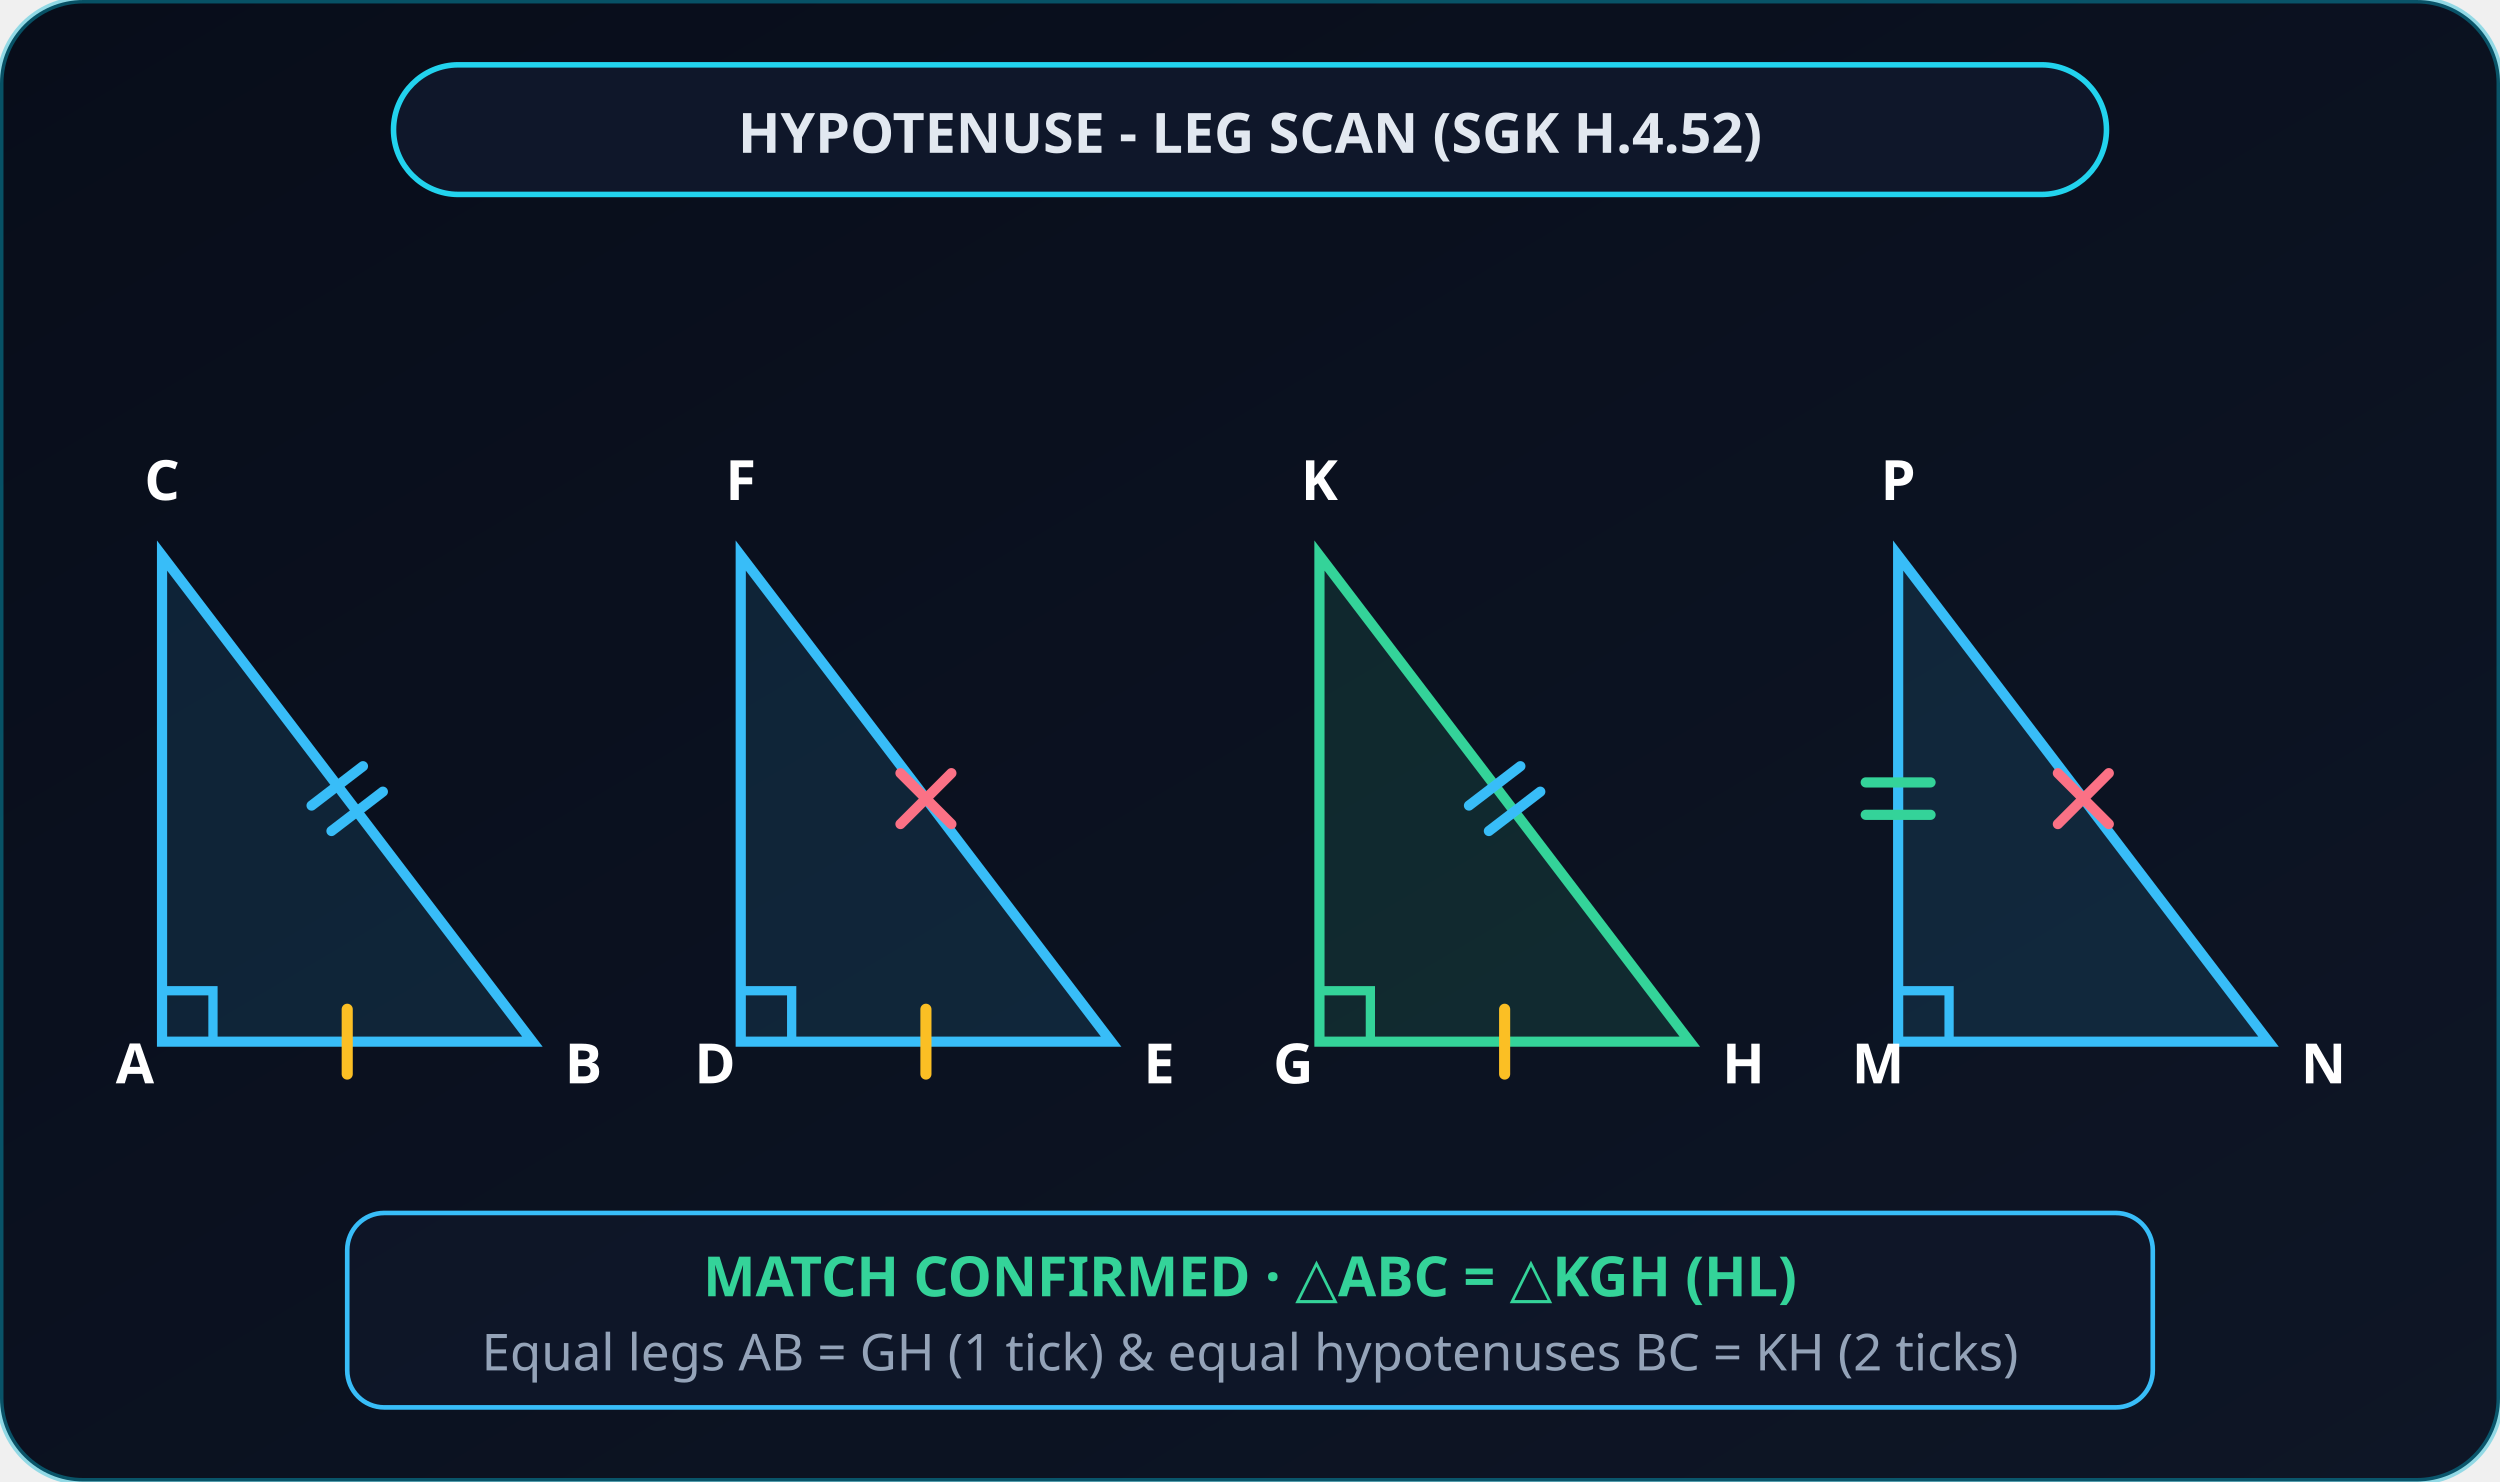
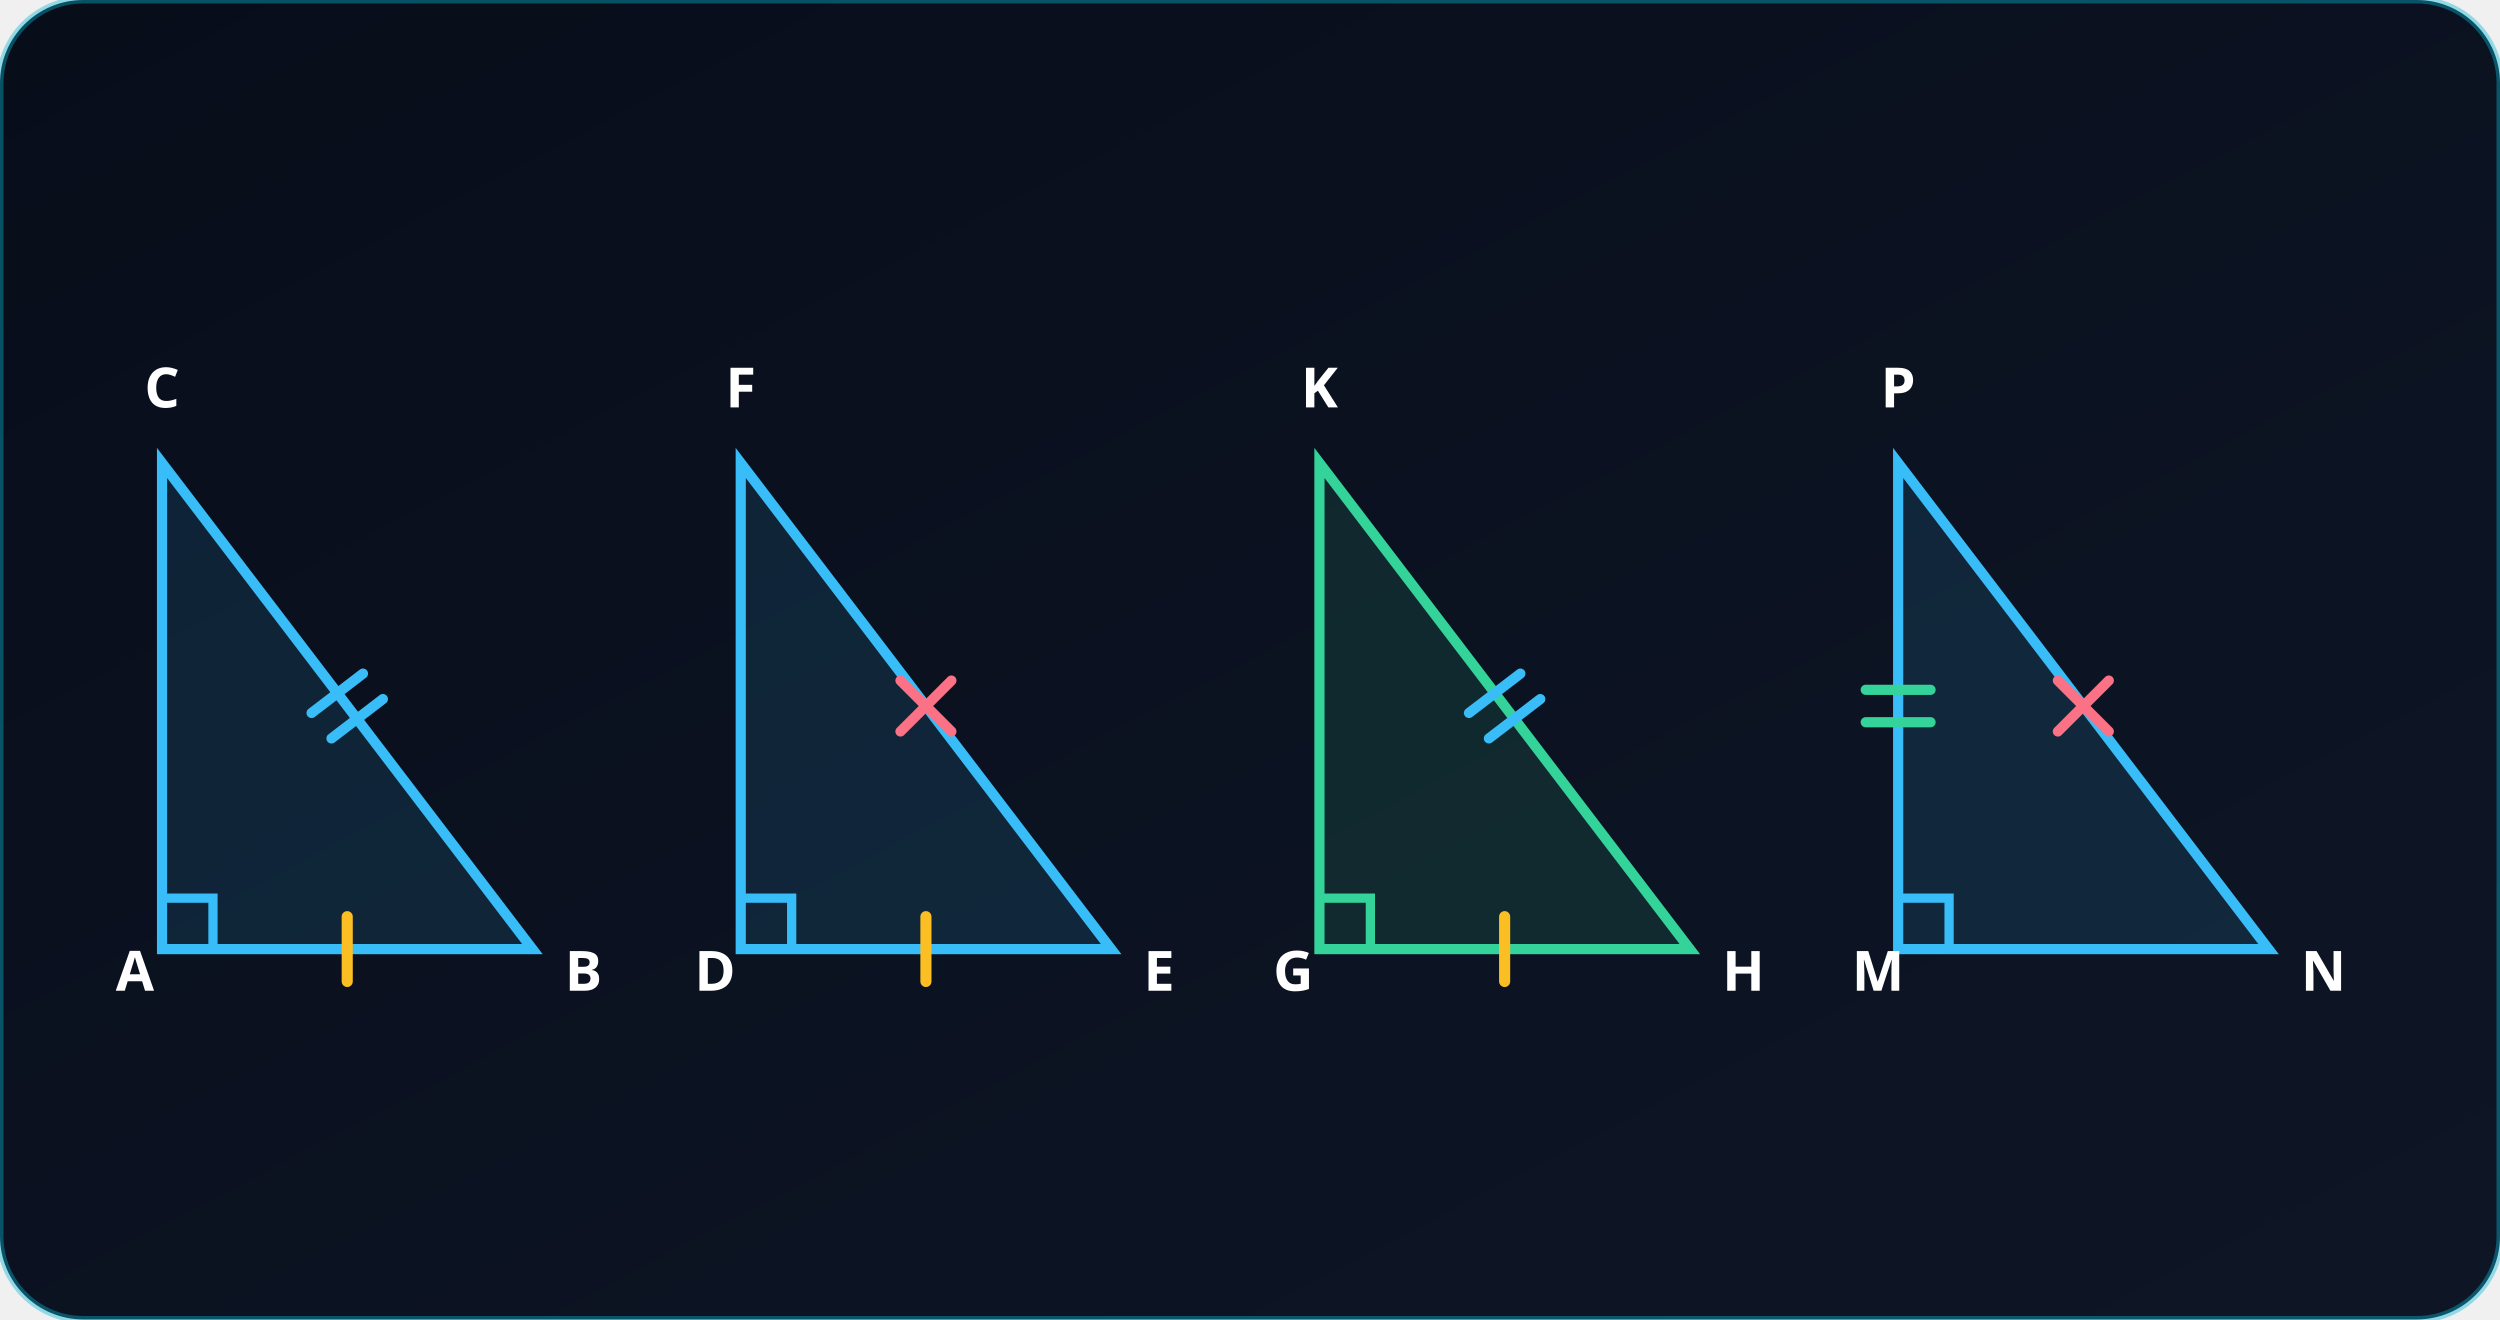
- <svg xmlns="http://www.w3.org/2000/svg" viewBox="0 0 540 320" width="100%" height="280" role="img" aria-labelledby="title desc">
+ <svg xmlns="http://www.w3.org/2000/svg" viewBox="0 0 540 285" width="100%" height="280" role="img" aria-labelledby="title desc">
  <defs>
    <linearGradient id="bgGrad" x1="0%" y1="0%" x2="100%" y2="100%">
      <stop offset="0%" stop-color="#080D1A" />
      <stop offset="100%" stop-color="#0E1626" />
    </linearGradient>
    <filter id="neonGlow" x="-20%" y="-20%" width="140%" height="140%">
      <feGaussianBlur stdDeviation="3" result="blur" />
      <feMerge>
        <feMergeNode in="blur" />
        <feMergeNode in="SourceGraphic" />
      </feMerge>
    </filter>
  </defs>
-   <rect width="540" height="320" rx="18" fill="url(#bgGrad)" stroke="#06B6D4" stroke-width="1.5" stroke-opacity="0.4" />
-   <rect x="85" y="14" width="370" height="28" rx="14" fill="#0F172A" stroke="#22D3EE" stroke-width="1.2" />
-   <text x="270" y="33" fill="#E2E8F0" font-family="system-ui" font-size="12" font-weight="bold" text-anchor="middle">HYPOTENUSE - LEG SCAN (SGK H.4.52)</text>
-   <path d="M 46.0 225.0 L 46.0 214.0 L 35.0 214.0" fill="none" stroke="#38BDF8" stroke-width="2" />
-   <polygon points="35,225 115,225 35,120" fill="rgba(56,189,248,0.12)" stroke="#38BDF8" stroke-width="2.2" />
-   <line x1="75.0" y1="218.0" x2="75.0" y2="232.0" stroke="#FBBF24" stroke-width="2.4" stroke-linecap="round" />
-   <line x1="71.6" y1="179.5" x2="82.7" y2="171.0" stroke="#38BDF8" stroke-width="2.2" stroke-linecap="round" />
-   <line x1="67.3" y1="174.0" x2="78.4" y2="165.5" stroke="#38BDF8" stroke-width="2.2" stroke-linecap="round" />
-   <text x="25" y="234" fill="#FFF" font-family="system-ui" font-size="12" font-weight="bold">A</text>
-   <text x="122" y="234" fill="#FFF" font-family="system-ui" font-size="12" font-weight="bold">B</text>
-   <text x="35" y="108" fill="#FFF" font-family="system-ui" font-size="12" font-weight="bold" text-anchor="middle">C</text>
-   <path d="M 171.0 225.0 L 171.0 214.0 L 160.0 214.0" fill="none" stroke="#38BDF8" stroke-width="2" />
-   <polygon points="160,225 240,225 160,120" fill="rgba(56,189,248,0.12)" stroke="#38BDF8" stroke-width="2.2" />
-   <line x1="200.0" y1="218.0" x2="200.0" y2="232.0" stroke="#FBBF24" stroke-width="2.4" stroke-linecap="round" />
-   <line x1="194.5" y1="167.0" x2="205.5" y2="178.0" stroke="#FB7185" stroke-width="2.2" stroke-linecap="round" />
-   <line x1="194.5" y1="178.0" x2="205.5" y2="167.0" stroke="#FB7185" stroke-width="2.2" stroke-linecap="round" />
-   <text x="150" y="234" fill="#FFF" font-family="system-ui" font-size="12" font-weight="bold">D</text>
-   <text x="247" y="234" fill="#FFF" font-family="system-ui" font-size="12" font-weight="bold">E</text>
-   <text x="160" y="108" fill="#FFF" font-family="system-ui" font-size="12" font-weight="bold" text-anchor="middle">F</text>
-   <path d="M 296.0 225.0 L 296.0 214.0 L 285.0 214.0" fill="none" stroke="#34D399" stroke-width="2" />
-   <polygon points="285,225 365,225 285,120" fill="rgba(52,211,153,0.12)" stroke="#34D399" stroke-width="2.2" />
-   <line x1="325.0" y1="218.0" x2="325.0" y2="232.0" stroke="#FBBF24" stroke-width="2.4" stroke-linecap="round" />
-   <line x1="321.6" y1="179.5" x2="332.7" y2="171.0" stroke="#38BDF8" stroke-width="2.2" stroke-linecap="round" />
-   <line x1="317.3" y1="174.0" x2="328.4" y2="165.5" stroke="#38BDF8" stroke-width="2.2" stroke-linecap="round" />
-   <text x="275" y="234" fill="#FFF" font-family="system-ui" font-size="12" font-weight="bold">G</text>
-   <text x="372" y="234" fill="#FFF" font-family="system-ui" font-size="12" font-weight="bold">H</text>
-   <text x="285" y="108" fill="#FFF" font-family="system-ui" font-size="12" font-weight="bold" text-anchor="middle">K</text>
-   <path d="M 421.0 225.0 L 421.0 214.0 L 410.0 214.0" fill="none" stroke="#38BDF8" stroke-width="2" />
-   <polygon points="410,225 490,225 410,120" fill="rgba(56,189,248,0.12)" stroke="#38BDF8" stroke-width="2.2" />
-   <line x1="403.0" y1="176.0" x2="417.0" y2="176.0" stroke="#34D399" stroke-width="2.2" stroke-linecap="round" />
-   <line x1="403.0" y1="169.0" x2="417.0" y2="169.0" stroke="#34D399" stroke-width="2.2" stroke-linecap="round" />
-   <line x1="444.5" y1="167.0" x2="455.5" y2="178.0" stroke="#FB7185" stroke-width="2.2" stroke-linecap="round" />
-   <line x1="444.5" y1="178.0" x2="455.5" y2="167.0" stroke="#FB7185" stroke-width="2.2" stroke-linecap="round" />
-   <text x="400" y="234" fill="#FFF" font-family="system-ui" font-size="12" font-weight="bold">M</text>
-   <text x="497" y="234" fill="#FFF" font-family="system-ui" font-size="12" font-weight="bold">N</text>
-   <text x="410" y="108" fill="#FFF" font-family="system-ui" font-size="12" font-weight="bold" text-anchor="middle">P</text>
-   <rect x="75" y="262" width="390" height="42" rx="8" fill="rgba(15,23,42,0.8)" stroke="#38BDF8" stroke-width="1" />
-   <text x="270" y="280" fill="#34D399" font-family="system-ui" font-size="12" font-weight="bold" text-anchor="middle">MATCH CONFIRMED · △ABC = △KGH (HL)</text>
-   <text x="270" y="296" fill="#94A3B8" font-family="system-ui" font-size="11" text-anchor="middle">Equal legs AB = GH (1 tick) &amp; equal hypotenuses BC = KH (2 ticks)</text>
+   <rect width="540" height="285" rx="18" fill="url(#bgGrad)" stroke="#06B6D4" stroke-width="1.5" stroke-opacity="0.4" />
+   <g transform="translate(0, -20)">
+     <path d="M 46.0 225.0 L 46.0 214.0 L 35.0 214.0" fill="none" stroke="#38BDF8" stroke-width="2" />
+     <polygon points="35,225 115,225 35,120" fill="rgba(56,189,248,0.12)" stroke="#38BDF8" stroke-width="2.2" />
+     <line x1="75.0" y1="218.0" x2="75.0" y2="232.0" stroke="#FBBF24" stroke-width="2.4" stroke-linecap="round" />
+     <line x1="71.6" y1="179.5" x2="82.7" y2="171.0" stroke="#38BDF8" stroke-width="2.2" stroke-linecap="round" />
+     <line x1="67.3" y1="174.0" x2="78.4" y2="165.5" stroke="#38BDF8" stroke-width="2.2" stroke-linecap="round" />
+     <text x="25" y="234" fill="#FFF" font-family="system-ui" font-size="12" font-weight="bold">A</text>
+     <text x="122" y="234" fill="#FFF" font-family="system-ui" font-size="12" font-weight="bold">B</text>
+     <text x="35" y="108" fill="#FFF" font-family="system-ui" font-size="12" font-weight="bold" text-anchor="middle">C</text>
+     <path d="M 171.0 225.0 L 171.0 214.0 L 160.0 214.0" fill="none" stroke="#38BDF8" stroke-width="2" />
+     <polygon points="160,225 240,225 160,120" fill="rgba(56,189,248,0.12)" stroke="#38BDF8" stroke-width="2.2" />
+     <line x1="200.0" y1="218.0" x2="200.0" y2="232.0" stroke="#FBBF24" stroke-width="2.4" stroke-linecap="round" />
+     <line x1="194.5" y1="167.0" x2="205.5" y2="178.0" stroke="#FB7185" stroke-width="2.2" stroke-linecap="round" />
+     <line x1="194.5" y1="178.0" x2="205.5" y2="167.0" stroke="#FB7185" stroke-width="2.2" stroke-linecap="round" />
+     <text x="150" y="234" fill="#FFF" font-family="system-ui" font-size="12" font-weight="bold">D</text>
+     <text x="247" y="234" fill="#FFF" font-family="system-ui" font-size="12" font-weight="bold">E</text>
+     <text x="160" y="108" fill="#FFF" font-family="system-ui" font-size="12" font-weight="bold" text-anchor="middle">F</text>
+     <path d="M 296.0 225.0 L 296.0 214.0 L 285.0 214.0" fill="none" stroke="#34D399" stroke-width="2" />
+     <polygon points="285,225 365,225 285,120" fill="rgba(52,211,153,0.12)" stroke="#34D399" stroke-width="2.2" />
+     <line x1="325.0" y1="218.0" x2="325.0" y2="232.0" stroke="#FBBF24" stroke-width="2.4" stroke-linecap="round" />
+     <line x1="321.6" y1="179.5" x2="332.7" y2="171.0" stroke="#38BDF8" stroke-width="2.2" stroke-linecap="round" />
+     <line x1="317.3" y1="174.0" x2="328.4" y2="165.5" stroke="#38BDF8" stroke-width="2.2" stroke-linecap="round" />
+     <text x="275" y="234" fill="#FFF" font-family="system-ui" font-size="12" font-weight="bold">G</text>
+     <text x="372" y="234" fill="#FFF" font-family="system-ui" font-size="12" font-weight="bold">H</text>
+     <text x="285" y="108" fill="#FFF" font-family="system-ui" font-size="12" font-weight="bold" text-anchor="middle">K</text>
+     <path d="M 421.0 225.0 L 421.0 214.0 L 410.0 214.0" fill="none" stroke="#38BDF8" stroke-width="2" />
+     <polygon points="410,225 490,225 410,120" fill="rgba(56,189,248,0.12)" stroke="#38BDF8" stroke-width="2.2" />
+     <line x1="403.0" y1="176.0" x2="417.0" y2="176.0" stroke="#34D399" stroke-width="2.2" stroke-linecap="round" />
+     <line x1="403.0" y1="169.0" x2="417.0" y2="169.0" stroke="#34D399" stroke-width="2.2" stroke-linecap="round" />
+     <line x1="444.5" y1="167.0" x2="455.5" y2="178.0" stroke="#FB7185" stroke-width="2.2" stroke-linecap="round" />
+     <line x1="444.5" y1="178.0" x2="455.5" y2="167.0" stroke="#FB7185" stroke-width="2.2" stroke-linecap="round" />
+     <text x="400" y="234" fill="#FFF" font-family="system-ui" font-size="12" font-weight="bold">M</text>
+     <text x="497" y="234" fill="#FFF" font-family="system-ui" font-size="12" font-weight="bold">N</text>
+     <text x="410" y="108" fill="#FFF" font-family="system-ui" font-size="12" font-weight="bold" text-anchor="middle">P</text>
+   </g>
</svg>
